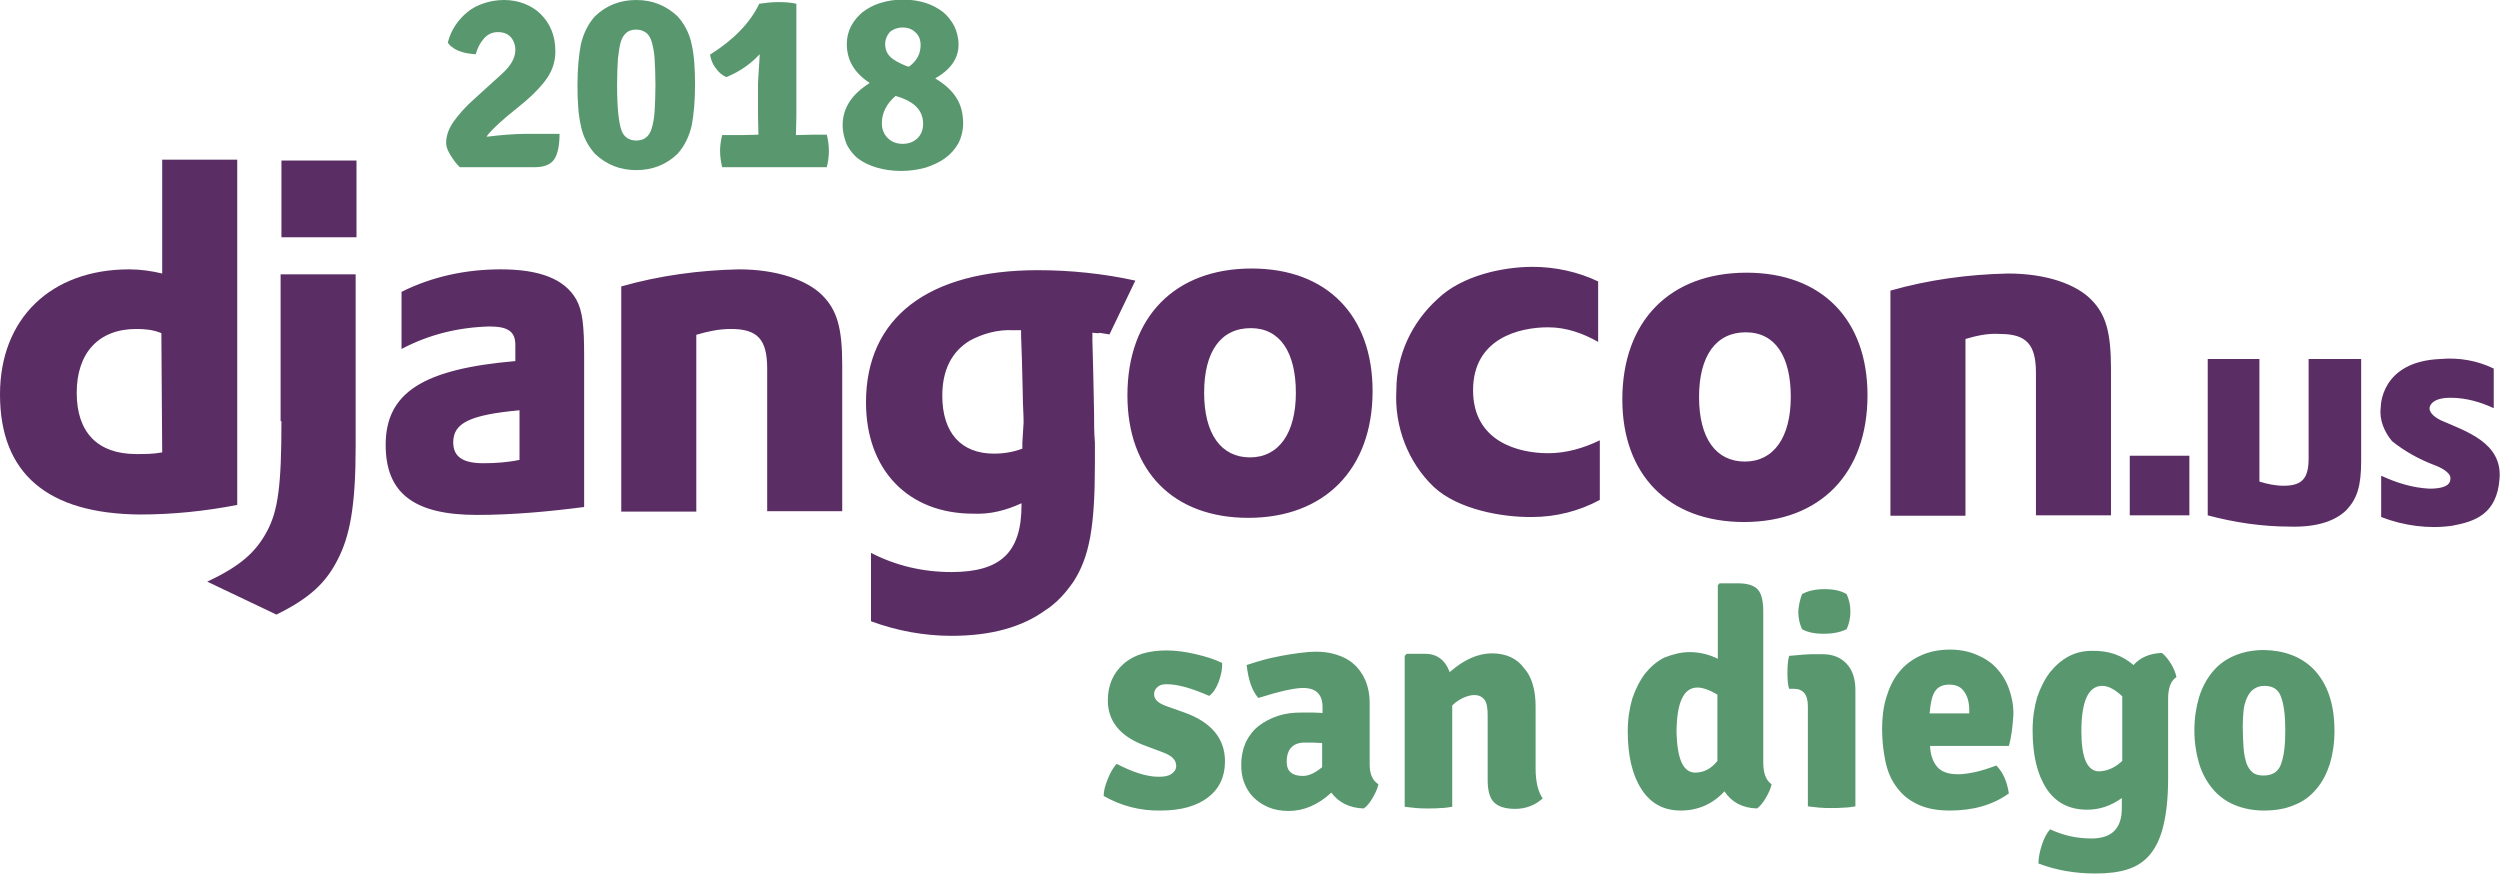
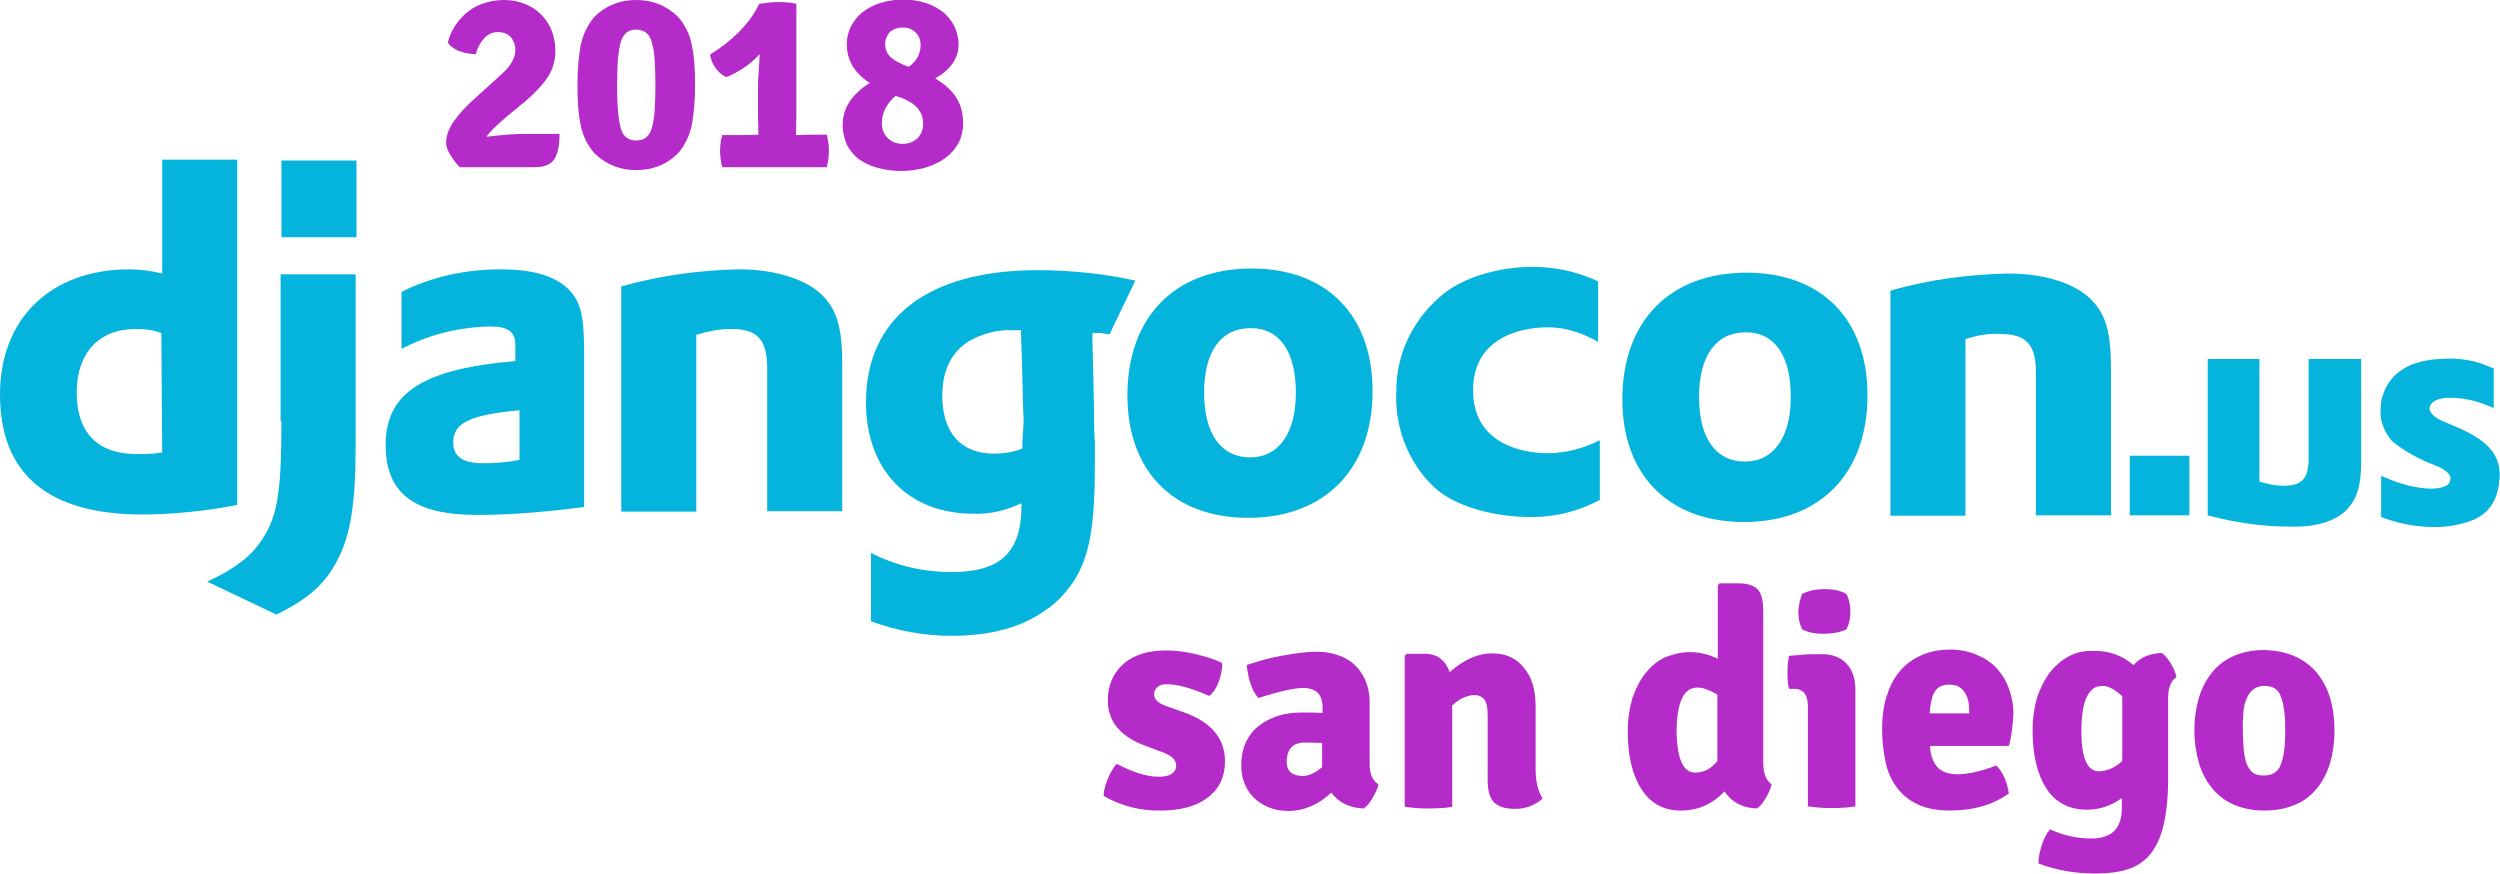
<svg xmlns="http://www.w3.org/2000/svg" viewBox="0 0 599.6 209.4">
-   <path fill="#59986f" d="M264.7 190.9c0-1.3.4-2.6 1-4.1.6-1.5 1.3-2.7 2.1-3.6 3.9 2 7.2 3.1 10.1 3.1 1.4 0 2.4-.2 3.1-.7s1.1-1.1 1.1-1.9c0-1.5-1.1-2.5-3.3-3.3l-4-1.5c-6.1-2.2-9.1-5.9-9.1-10.9 0-3.7 1.3-6.6 3.8-8.8 2.5-2.2 6-3.2 10.3-3.2 2.1 0 4.5.3 7 .9 2.6.6 4.7 1.3 6.3 2.1.1 1.4-.2 2.8-.8 4.5-.6 1.6-1.4 2.8-2.3 3.4-4.1-1.8-7.5-2.8-10.2-2.8-1 0-1.7.2-2.2.7-.5.4-.8 1-.8 1.7 0 1.2.9 2.1 2.8 2.8l4.5 1.6c6.4 2.3 9.7 6.2 9.7 11.7 0 3.6-1.3 6.5-4 8.6-2.7 2.1-6.5 3.2-11.4 3.2-4.9.1-9.5-1.1-13.7-3.5zM330.6 188.1c-.2 1-.7 2.1-1.4 3.3-.7 1.2-1.4 2-2.1 2.5-3.4-.1-6-1.4-7.8-3.8-3.1 2.9-6.6 4.4-10.2 4.4-1.9 0-3.5-.3-4.9-.9-1.4-.6-2.6-1.4-3.6-2.4s-1.7-2.2-2.2-3.5c-.5-1.3-.7-2.7-.7-4.2 0-2.1.4-3.9 1.1-5.5.8-1.6 1.8-2.9 3.1-3.9s2.8-1.8 4.6-2.4 3.6-.8 5.6-.8h2.9c.8 0 1.6.1 2.2.1v-1.4c0-3.1-1.6-4.6-4.7-4.6-2 0-5.6.8-10.7 2.4-1.5-1.7-2.4-4.3-2.8-7.9 1.2-.4 2.5-.8 3.9-1.2 1.4-.4 2.9-.7 4.4-1 1.5-.3 3-.5 4.4-.7 1.5-.2 2.8-.3 3.9-.3 1.7 0 3.3.2 4.9.7 1.6.5 3 1.2 4.1 2.2 1.2 1 2.1 2.3 2.8 3.8.7 1.6 1.1 3.5 1.1 5.6v14.7c0 2.4.7 3.9 2.1 4.8zm-22-5.4c0 2.3 1.3 3.4 3.9 3.4 1.4 0 2.9-.7 4.6-2.1v-5.8c-1 0-1.8-.1-2.4-.1h-1.5c-3-.1-4.6 1.5-4.6 4.6zM368.3 169.4v14.9c0 3.2.6 5.6 1.7 7.2-1.8 1.6-4 2.5-6.6 2.5-2.5 0-4.2-.6-5.2-1.7s-1.4-2.9-1.4-5.3v-15.5c0-1.6-.2-2.9-.7-3.6s-1.3-1.2-2.5-1.2c-.7 0-1.6.2-2.5.6-.9.4-1.9 1-2.8 1.9v24.3c-.8.1-1.7.3-2.7.3-1 .1-2 .1-3 .1s-2 0-3-.1-1.9-.2-2.7-.3v-36.2l.5-.5h4.3c3 0 4.9 1.5 6 4.4 3.4-3 6.8-4.5 10.1-4.5 3.4 0 6 1.2 7.7 3.5 1.9 2.1 2.8 5.3 2.8 9.2zM405.2 156.4c2.3 0 4.6.5 6.8 1.6v-17.6l.4-.5h4.4c2.3 0 3.9.5 4.8 1.5.9 1 1.3 2.8 1.3 5.3v36.2c0 2.6.7 4.3 2 5.2-.2 1-.7 2.1-1.4 3.3-.7 1.2-1.4 2-2.1 2.5-3.5-.1-6.1-1.5-7.8-4.1-2.9 3.1-6.4 4.6-10.5 4.6s-7.2-1.7-9.4-5.1c-2.2-3.4-3.3-8-3.3-13.9 0-2.9.4-5.5 1.1-7.9.8-2.3 1.8-4.3 3.1-6 1.3-1.6 2.8-2.9 4.6-3.8 2.1-.8 4-1.3 6-1.3zm1.4 28.9c2 0 3.8-.9 5.3-2.8v-15.9c-2-1.2-3.6-1.7-4.8-1.7-3.3 0-5 3.6-5 10.9.2 6.3 1.6 9.5 4.5 9.5zM445 165.5v27.9c-.8.1-1.7.3-2.7.3-1 .1-2 .1-3 .1s-2 0-3-.1-1.9-.2-2.7-.3v-24c0-2.8-1.1-4.2-3.4-4.2h-1.1c-.3-.9-.4-2.2-.4-3.8 0-1.6.1-3 .4-4.1 1.3-.1 2.4-.2 3.5-.3 1.1-.1 2-.1 2.9-.1h1.6c2.5 0 4.4.8 5.8 2.3s2.1 3.6 2.1 6.3zm-12.8-23c1.4-.8 3.2-1.2 5.4-1.2 2.3 0 4 .4 5.3 1.2.6 1.3.9 2.7.9 4.2s-.3 2.9-.9 4.2c-1.4.7-3.2 1.1-5.5 1.1s-4-.4-5.2-1.1c-.6-1.3-.9-2.7-.9-4.2.1-1.5.4-2.9.9-4.2zM481.8 178.9h-18.9c.1 2.2.7 3.8 1.7 5 1 1.2 2.7 1.8 5 1.8 1.2 0 2.5-.2 4-.5s3.3-.9 5.2-1.6c1.6 1.6 2.6 3.9 3 6.7-3.9 2.8-8.6 4.1-14.2 4.1-3.1 0-5.6-.5-7.7-1.5-2.1-1-3.7-2.3-5-4.1-1.3-1.7-2.2-3.8-2.7-6.2-.5-2.4-.8-5-.8-7.8 0-2.7.3-5.2 1-7.5s1.6-4.3 3-6c1.3-1.7 3-3 5.1-4 2.1-1 4.5-1.5 7.2-1.5 2.3 0 4.4.4 6.3 1.2 1.9.8 3.5 1.8 4.8 3.2 1.3 1.4 2.3 3 3 4.9.7 1.9 1.1 3.9 1.1 6.2-.2 3.1-.5 5.6-1.1 7.6zm-19-7.8h9.5v-.8c0-1.8-.4-3.3-1.2-4.4-.8-1.2-2-1.7-3.6-1.7-1.5 0-2.7.5-3.4 1.6-.7 1-1.1 2.8-1.3 5.3zM511.7 159.5c1.6-1.8 3.9-2.8 6.8-2.9.8.6 1.5 1.5 2.2 2.6.7 1.2 1.1 2.2 1.3 3.2-1.4.9-2 2.7-2 5.2v19.2c0 4.5-.4 8.1-1.1 11.1s-1.8 5.3-3.2 7c-1.4 1.7-3.2 2.9-5.4 3.6-2.2.7-4.7 1-7.7 1-5 0-9.5-.8-13.7-2.4 0-1.4.3-2.8.8-4.4.5-1.6 1.2-2.9 2-3.8 3.2 1.5 6.5 2.2 9.9 2.2 4.9 0 7.3-2.4 7.3-7.3v-2.4c-2.6 1.9-5.4 2.8-8.3 2.8-4.3 0-7.6-1.7-9.8-5.1-2.2-3.4-3.3-8-3.3-13.9 0-3 .4-5.6 1.1-8 .8-2.3 1.8-4.3 3.1-6 1.3-1.6 2.8-2.9 4.5-3.8 1.7-.9 3.5-1.3 5.5-1.3 4.1-.1 7.3 1.1 10 3.4zm-2.7 23V167c-1.7-1.6-3.3-2.5-4.8-2.5-3.3 0-5 3.6-5 10.9 0 6.4 1.4 9.6 4.3 9.6 2-.1 3.8-.9 5.5-2.5zM554.7 160.3c3.5 3.5 5.2 8.5 5.2 15 0 2.9-.4 5.5-1.1 7.9-.8 2.4-1.8 4.4-3.3 6.1-1.4 1.7-3.2 3-5.3 3.8-2.1.9-4.5 1.3-7.2 1.3s-5.1-.5-7.2-1.4c-2.1-.9-3.8-2.2-5.2-3.9-1.4-1.7-2.5-3.7-3.2-6.1-.7-2.4-1.1-5-1.1-7.8 0-2.9.4-5.5 1.1-7.9.7-2.3 1.8-4.4 3.2-6.1 1.4-1.7 3.1-3 5.2-3.9 2.1-.9 4.5-1.4 7.2-1.4 4.9.1 8.8 1.6 11.7 4.4zm-11.6 4.2c-1.1 0-1.9.3-2.6.8-.7.5-1.2 1.2-1.6 2.1-.4.9-.7 1.9-.8 3-.1 1.1-.2 2.4-.2 3.7 0 2 .1 3.8.2 5.3s.4 2.7.7 3.7c.4 1 .9 1.7 1.5 2.2.7.5 1.5.7 2.6.7 2.1 0 3.6-.9 4.2-2.8.7-1.9 1-4.5 1-8s-.3-6.1-1-8c-.6-1.8-1.9-2.7-4-2.7z" />
+   <path fill="#B52BC9" d="M264.7 190.9c0-1.3.4-2.6 1-4.1.6-1.5 1.3-2.7 2.1-3.6 3.9 2 7.2 3.1 10.1 3.1 1.4 0 2.4-.2 3.1-.7s1.1-1.1 1.1-1.9c0-1.5-1.1-2.5-3.3-3.3l-4-1.5c-6.1-2.2-9.1-5.9-9.1-10.9 0-3.7 1.3-6.6 3.8-8.8 2.5-2.2 6-3.2 10.3-3.2 2.1 0 4.5.3 7 .9 2.6.6 4.7 1.3 6.3 2.1.1 1.4-.2 2.8-.8 4.5-.6 1.6-1.4 2.8-2.3 3.4-4.1-1.8-7.5-2.8-10.2-2.8-1 0-1.7.2-2.2.7-.5.4-.8 1-.8 1.7 0 1.2.9 2.1 2.8 2.8l4.5 1.6c6.4 2.3 9.7 6.2 9.7 11.7 0 3.6-1.3 6.5-4 8.6-2.7 2.1-6.5 3.2-11.4 3.2-4.9.1-9.5-1.1-13.7-3.5zM330.6 188.1c-.2 1-.7 2.1-1.4 3.3-.7 1.2-1.4 2-2.1 2.5-3.4-.1-6-1.4-7.8-3.8-3.1 2.9-6.6 4.4-10.2 4.4-1.9 0-3.5-.3-4.9-.9-1.4-.6-2.6-1.4-3.6-2.4s-1.7-2.2-2.2-3.5c-.5-1.3-.7-2.7-.7-4.2 0-2.1.4-3.9 1.1-5.5.8-1.6 1.8-2.9 3.1-3.9s2.8-1.8 4.6-2.4 3.6-.8 5.6-.8h2.9c.8 0 1.6.1 2.2.1v-1.4c0-3.1-1.6-4.6-4.7-4.6-2 0-5.6.8-10.7 2.4-1.5-1.7-2.4-4.3-2.8-7.9 1.2-.4 2.5-.8 3.9-1.2 1.4-.4 2.9-.7 4.4-1 1.5-.3 3-.5 4.4-.7 1.5-.2 2.8-.3 3.9-.3 1.7 0 3.3.2 4.9.7 1.6.5 3 1.2 4.1 2.2 1.2 1 2.1 2.3 2.8 3.8.7 1.6 1.1 3.5 1.1 5.6v14.7c0 2.4.7 3.9 2.1 4.8zm-22-5.4c0 2.3 1.3 3.4 3.9 3.4 1.4 0 2.9-.7 4.6-2.1v-5.8c-1 0-1.8-.1-2.4-.1h-1.5c-3-.1-4.6 1.5-4.6 4.6zM368.3 169.4v14.9c0 3.2.6 5.6 1.7 7.2-1.8 1.6-4 2.5-6.6 2.5-2.5 0-4.2-.6-5.2-1.7s-1.4-2.9-1.4-5.3v-15.5c0-1.6-.2-2.9-.7-3.6s-1.3-1.2-2.5-1.2c-.7 0-1.6.2-2.5.6-.9.4-1.9 1-2.8 1.9v24.3c-.8.1-1.7.3-2.7.3-1 .1-2 .1-3 .1s-2 0-3-.1-1.9-.2-2.7-.3v-36.2l.5-.5h4.3c3 0 4.9 1.5 6 4.4 3.4-3 6.8-4.5 10.1-4.5 3.4 0 6 1.2 7.7 3.5 1.9 2.1 2.8 5.3 2.8 9.2zM405.2 156.4c2.3 0 4.6.5 6.8 1.6v-17.6l.4-.5h4.4c2.3 0 3.9.5 4.8 1.5.9 1 1.3 2.8 1.3 5.3v36.2c0 2.6.7 4.3 2 5.2-.2 1-.7 2.1-1.4 3.3-.7 1.2-1.4 2-2.1 2.5-3.5-.1-6.1-1.5-7.8-4.1-2.9 3.1-6.4 4.6-10.5 4.6s-7.2-1.7-9.4-5.1c-2.2-3.4-3.3-8-3.3-13.9 0-2.9.4-5.5 1.1-7.9.8-2.3 1.8-4.3 3.1-6 1.3-1.6 2.8-2.9 4.6-3.8 2.1-.8 4-1.3 6-1.3zm1.4 28.9c2 0 3.8-.9 5.3-2.8v-15.9c-2-1.2-3.6-1.7-4.8-1.7-3.3 0-5 3.6-5 10.9.2 6.3 1.6 9.5 4.5 9.5zM445 165.5v27.9c-.8.1-1.7.3-2.7.3-1 .1-2 .1-3 .1s-2 0-3-.1-1.9-.2-2.7-.3v-24c0-2.8-1.1-4.2-3.4-4.2h-1.1c-.3-.9-.4-2.2-.4-3.8 0-1.6.1-3 .4-4.1 1.3-.1 2.4-.2 3.5-.3 1.1-.1 2-.1 2.9-.1h1.6c2.5 0 4.4.8 5.8 2.3s2.1 3.6 2.1 6.3zm-12.8-23c1.4-.8 3.2-1.2 5.4-1.2 2.3 0 4 .4 5.3 1.2.6 1.3.9 2.7.9 4.2s-.3 2.9-.9 4.2c-1.4.7-3.2 1.1-5.5 1.1s-4-.4-5.2-1.1c-.6-1.3-.9-2.7-.9-4.2.1-1.5.4-2.9.9-4.2zM481.8 178.9h-18.9c.1 2.2.7 3.8 1.7 5 1 1.2 2.7 1.8 5 1.8 1.2 0 2.5-.2 4-.5s3.3-.9 5.2-1.6c1.6 1.6 2.6 3.9 3 6.7-3.9 2.8-8.6 4.1-14.2 4.1-3.1 0-5.6-.5-7.7-1.5-2.1-1-3.7-2.3-5-4.1-1.3-1.7-2.2-3.8-2.7-6.2-.5-2.4-.8-5-.8-7.8 0-2.7.3-5.2 1-7.5s1.6-4.3 3-6c1.3-1.7 3-3 5.1-4 2.1-1 4.5-1.5 7.2-1.5 2.3 0 4.4.4 6.3 1.2 1.9.8 3.5 1.8 4.8 3.2 1.3 1.4 2.3 3 3 4.9.7 1.9 1.1 3.9 1.1 6.2-.2 3.1-.5 5.6-1.1 7.6zm-19-7.8h9.5v-.8c0-1.8-.4-3.3-1.2-4.4-.8-1.2-2-1.7-3.6-1.7-1.5 0-2.7.5-3.4 1.6-.7 1-1.1 2.8-1.3 5.3zM511.7 159.5c1.6-1.8 3.9-2.8 6.8-2.9.8.6 1.5 1.5 2.2 2.6.7 1.2 1.1 2.2 1.3 3.2-1.4.9-2 2.7-2 5.2v19.2c0 4.5-.4 8.1-1.1 11.1s-1.8 5.3-3.2 7c-1.4 1.7-3.2 2.9-5.4 3.6-2.2.7-4.7 1-7.7 1-5 0-9.5-.8-13.7-2.4 0-1.4.3-2.8.8-4.4.5-1.6 1.2-2.9 2-3.8 3.2 1.5 6.5 2.2 9.9 2.2 4.9 0 7.3-2.4 7.3-7.3v-2.4c-2.6 1.9-5.4 2.8-8.3 2.8-4.3 0-7.6-1.7-9.8-5.1-2.2-3.4-3.3-8-3.3-13.9 0-3 .4-5.6 1.1-8 .8-2.3 1.8-4.3 3.1-6 1.3-1.6 2.8-2.9 4.5-3.8 1.7-.9 3.5-1.3 5.5-1.3 4.1-.1 7.3 1.1 10 3.4zm-2.7 23V167c-1.7-1.6-3.3-2.5-4.8-2.5-3.3 0-5 3.6-5 10.9 0 6.4 1.4 9.6 4.3 9.6 2-.1 3.8-.9 5.5-2.5zM554.7 160.3c3.5 3.5 5.2 8.5 5.2 15 0 2.9-.4 5.5-1.1 7.9-.8 2.4-1.8 4.4-3.3 6.1-1.4 1.7-3.2 3-5.3 3.8-2.1.9-4.5 1.3-7.2 1.3s-5.1-.5-7.2-1.4c-2.1-.9-3.8-2.2-5.2-3.9-1.4-1.7-2.5-3.7-3.2-6.1-.7-2.4-1.1-5-1.1-7.8 0-2.9.4-5.5 1.1-7.9.7-2.3 1.8-4.4 3.2-6.1 1.4-1.7 3.1-3 5.2-3.9 2.1-.9 4.5-1.4 7.2-1.4 4.9.1 8.8 1.6 11.7 4.4zm-11.6 4.2c-1.1 0-1.9.3-2.6.8-.7.5-1.2 1.2-1.6 2.1-.4.9-.7 1.9-.8 3-.1 1.1-.2 2.4-.2 3.7 0 2 .1 3.8.2 5.3s.4 2.7.7 3.7c.4 1 .9 1.7 1.5 2.2.7.5 1.5.7 2.6.7 2.1 0 3.6-.9 4.2-2.8.7-1.9 1-4.5 1-8s-.3-6.1-1-8c-.6-1.8-1.9-2.7-4-2.7z" />
  <g>
-     <path fill="#5b2d65" d="M67.5 38.5h18v18.4h-18V38.5zm-10.6-.2h-18v27.3c-2.5-.6-5.2-1-7.9-1-18.8 0-31 11.8-31 30 0 19 11.4 28.6 33.5 28.8 7.9 0 15.7-.8 23.4-2.3V38.3zm-18 70.2c-2.1.4-4.1.4-6.2.4-9.3 0-14.3-5.2-14.3-14.7s5.2-15.3 14.3-15.3c2.1 0 4.1.2 6 1l.2 28.6z" />
-     <path fill="#5b2d65" d="M67.5 101c0 15.5-.8 21.5-3.5 26.5s-6.4 8.3-14.3 12l16.6 7.9c7.9-3.9 11.8-7.5 14.7-13.2 2.9-5.6 4.3-12.8 4.3-27.1V65.8h-18V101h.2zm52.6-36.4c-8.3 0-16.4 1.7-23.8 5.4v13.7c6.6-3.5 13.7-5.2 21.1-5.4 4.4 0 6.2 1.2 6.2 4.4v3.9c-22 1.9-31.1 7.5-31.1 20.1 0 11.6 6.8 16.8 21.9 16.8 8.5 0 17.2-.8 25.7-1.9V85.3c0-7.3-.4-10.8-1.9-13.5-2.8-4.9-8.8-7.2-18.1-7.2zm4.5 45.7c-2.9.6-5.8.8-8.7.8-4.8 0-7.2-1.5-7.2-5 0-4.6 3.9-6.6 15.9-7.7v11.9zm174.8 13.9c18.2 0 29.8-11.6 29.8-30.4 0-18.2-11-29.4-29-29.4-18.4 0-29.8 11.6-29.8 30.4 0 18.2 11 29.4 29 29.4zm.6-45.5c7 0 10.8 5.8 10.8 15.5s-4.1 15.5-11 15.5-11-5.6-11-15.5 4-15.5 11.2-15.5zm-27.7-11.4c-7.7-1.7-15.7-2.5-23.4-2.5-26.3 0-41.2 11.4-41.2 31.7 0 16.2 10.1 26.7 25.7 26.7 4.1.2 7.9-.8 11.6-2.5v.4c0 11.4-5 16.1-16.8 16.1-6.8 0-13.3-1.5-19.3-4.6V149c6.2 2.3 12.8 3.5 19.3 3.5 9.5 0 17-2.1 22.6-6.2 1-.6 1.9-1.4 2.7-2.1 1.5-1.4 2.7-2.9 3.9-4.6 3.9-6 5.2-13.2 5.2-28.4v-5c-.2-2.5-.2-4.8-.2-7.3l-.2-9.7-.2-7.5v-1.9c3.7.4-.8-.4 4.1.4l6.2-12.9zm-27.1 38.9v1.4c-2.1.8-4.4 1.2-6.8 1.2-7.9 0-12.4-5-12.4-13.9 0-6.2 2.3-10.6 6.6-13.2 3.1-1.7 6.8-2.7 10.4-2.5h1.9v1.4l.2 5.8.2 8.1c0 2.5.2 4.8.2 6.8l-.3 4.9zm-68-41.6c-9.5.2-19.1 1.5-28.2 4.1v54h18V80.3c2.7-.8 5.4-1.4 8.3-1.4 6.4 0 8.7 2.5 8.7 9.5v34.2h18v-35c0-8.9-1.2-13.2-4.8-16.8s-10.8-6.2-20-6.2zm270.7 30.2c0-18.2-11-29.4-29-29.4-18.4 0-29.8 11.6-29.8 30.4 0 18 11 29.4 29.2 29.4s29.6-11.6 29.6-30.4zm-40.4.4c0-9.9 4.1-15.5 11.2-15.5s10.8 5.8 10.8 15.5-4.1 15.5-11 15.5-11-5.5-11-15.5zm80.8-5.8v34.2h18v-35c0-8.9-1.2-13.2-4.8-16.8s-10.6-6.2-19.9-6.2c-9.5.2-19.1 1.5-28.2 4.1v54h18V81.3c2.7-.8 5.4-1.4 8.3-1.2 6.3 0 8.6 2.5 8.6 9.3zm74.5 32.9c2.5-2.7 3.5-5.6 3.5-11.8V86.1h-12.6v23.8c0 4.8-1.5 6.6-6 6.6-1.9 0-3.9-.4-5.8-1V86.1h-12.4v37.5c6.4 1.7 13 2.7 19.7 2.7 6.3.2 10.9-1.3 13.6-4zm-218.9-5.5c5.8 5.4 16.4 7.3 23.6 7.2 5.6 0 11.2-1.4 16.2-4.1v-14.3c-3.9 1.9-8.1 3.1-12.4 3.1-7 0-18-2.7-18-15.1s11-15.1 18-15.1c4.3 0 8.3 1.4 12 3.5V67.5c-4.8-2.3-10.3-3.5-15.7-3.5-7.2 0-17 2.1-22.8 7.7-6.2 5.6-9.9 13.5-9.9 21.9-.5 8.7 2.8 17.3 9 23.2zm241.5-16c-2.9-1.4-2.7-2.9-2.7-2.9s0-2.5 5-2.5c3.7 0 7.2 1 10.4 2.5v-9.5c-3.9-1.9-8.3-2.7-12.8-2.3-14.5.6-14.3 11.6-14.3 11.6-.4 2.9.8 5.8 2.7 8.1 3.1 2.5 6.6 4.4 10.3 5.8 2.7 1 3.7 2.3 3.7 2.9s.4 2.7-5 2.7c-4.1-.2-7.9-1.4-11.6-3.1v9.9c5.4 2.1 11.4 2.9 17 2.1 5.4-1 10.8-2.7 11.4-11.4.6-8.5-7.9-11.2-14.1-13.9zm-74.6 8.5h14.3v14.3h-14.3v-14.3z" />
+     <path fill="#05B4DD" d="M67.5 38.5h18v18.4h-18V38.5zm-10.6-.2h-18v27.3c-2.5-.6-5.2-1-7.9-1-18.8 0-31 11.8-31 30 0 19 11.4 28.6 33.5 28.8 7.9 0 15.7-.8 23.4-2.3V38.3zm-18 70.2c-2.1.4-4.1.4-6.2.4-9.3 0-14.3-5.2-14.3-14.7s5.2-15.3 14.3-15.3c2.1 0 4.1.2 6 1l.2 28.6z" />
+     <path fill="#05B4DD" d="M67.5 101c0 15.5-.8 21.5-3.5 26.5s-6.4 8.3-14.3 12l16.6 7.9c7.9-3.9 11.8-7.5 14.7-13.2 2.9-5.6 4.3-12.8 4.3-27.1V65.8h-18V101h.2zm52.6-36.4c-8.3 0-16.4 1.7-23.8 5.4v13.7c6.6-3.5 13.7-5.2 21.1-5.4 4.4 0 6.2 1.2 6.2 4.4v3.9c-22 1.9-31.1 7.5-31.1 20.1 0 11.6 6.8 16.8 21.9 16.8 8.5 0 17.2-.8 25.7-1.9V85.3c0-7.3-.4-10.8-1.9-13.5-2.8-4.9-8.8-7.2-18.1-7.2zm4.5 45.7c-2.9.6-5.8.8-8.7.8-4.8 0-7.2-1.5-7.2-5 0-4.6 3.9-6.6 15.9-7.7v11.9zm174.8 13.9c18.2 0 29.8-11.6 29.8-30.4 0-18.2-11-29.4-29-29.4-18.4 0-29.8 11.6-29.8 30.4 0 18.2 11 29.4 29 29.4zm.6-45.5c7 0 10.8 5.8 10.8 15.5s-4.1 15.5-11 15.5-11-5.6-11-15.5 4-15.5 11.2-15.5zm-27.7-11.4c-7.7-1.7-15.7-2.5-23.4-2.5-26.3 0-41.2 11.4-41.2 31.7 0 16.2 10.1 26.7 25.7 26.7 4.1.2 7.9-.8 11.6-2.5v.4c0 11.4-5 16.1-16.8 16.1-6.8 0-13.3-1.5-19.3-4.6V149c6.2 2.3 12.8 3.5 19.3 3.5 9.5 0 17-2.1 22.6-6.2 1-.6 1.9-1.4 2.7-2.1 1.5-1.4 2.7-2.9 3.9-4.6 3.9-6 5.2-13.2 5.2-28.4v-5c-.2-2.5-.2-4.8-.2-7.3l-.2-9.7-.2-7.5v-1.9c3.7.4-.8-.4 4.1.4l6.2-12.9zm-27.1 38.9v1.4c-2.1.8-4.4 1.2-6.8 1.2-7.9 0-12.4-5-12.4-13.9 0-6.2 2.3-10.6 6.6-13.2 3.1-1.7 6.8-2.7 10.4-2.5h1.9v1.4l.2 5.8.2 8.1c0 2.5.2 4.8.2 6.8l-.3 4.9zm-68-41.6c-9.5.2-19.1 1.5-28.2 4.1v54h18V80.3c2.7-.8 5.4-1.4 8.3-1.4 6.4 0 8.7 2.5 8.7 9.5v34.2h18v-35c0-8.9-1.2-13.2-4.8-16.8s-10.8-6.2-20-6.2zm270.7 30.2c0-18.2-11-29.4-29-29.4-18.4 0-29.8 11.6-29.8 30.4 0 18 11 29.4 29.2 29.4s29.6-11.6 29.6-30.4zm-40.4.4c0-9.9 4.1-15.5 11.2-15.5s10.8 5.8 10.8 15.5-4.1 15.5-11 15.5-11-5.5-11-15.5zm80.8-5.8v34.2h18v-35c0-8.9-1.2-13.2-4.8-16.8s-10.6-6.2-19.9-6.2c-9.5.2-19.1 1.5-28.2 4.1v54h18V81.3c2.7-.8 5.4-1.4 8.3-1.2 6.3 0 8.6 2.5 8.6 9.3zm74.5 32.9c2.5-2.7 3.5-5.6 3.5-11.8V86.1h-12.6v23.8c0 4.8-1.5 6.6-6 6.6-1.9 0-3.9-.4-5.8-1V86.1h-12.4v37.5c6.4 1.7 13 2.7 19.7 2.7 6.3.2 10.9-1.3 13.6-4zm-218.9-5.5c5.8 5.4 16.4 7.3 23.6 7.2 5.6 0 11.2-1.4 16.2-4.1v-14.3c-3.9 1.9-8.1 3.1-12.4 3.1-7 0-18-2.7-18-15.1s11-15.1 18-15.1c4.3 0 8.3 1.4 12 3.5V67.5c-4.8-2.3-10.3-3.5-15.7-3.5-7.2 0-17 2.1-22.8 7.7-6.2 5.6-9.9 13.5-9.9 21.9-.5 8.7 2.8 17.3 9 23.2zm241.5-16c-2.9-1.4-2.7-2.9-2.7-2.9s0-2.5 5-2.5c3.7 0 7.2 1 10.4 2.5v-9.5c-3.9-1.9-8.3-2.7-12.8-2.3-14.5.6-14.3 11.6-14.3 11.6-.4 2.9.8 5.8 2.7 8.1 3.1 2.5 6.6 4.4 10.3 5.8 2.7 1 3.7 2.3 3.7 2.9s.4 2.7-5 2.7c-4.1-.2-7.9-1.4-11.6-3.1v9.9c5.4 2.1 11.4 2.9 17 2.1 5.4-1 10.8-2.7 11.4-11.4.6-8.5-7.9-11.2-14.1-13.9zm-74.6 8.5h14.3v14.3h-14.3v-14.3z" />
  </g>
  <g>
-     <path fill="#59986f" d="M134.2 32c0 2.8-.4 4.8-1.2 6.1-.8 1.3-2.4 2-4.7 2h-18c-.8-.7-1.5-1.7-2.2-2.8-.7-1.1-1.1-2.1-1.1-3 0-1.6.5-3.2 1.7-5 1.2-1.7 2.9-3.7 5.2-5.7l6.5-5.9c2.1-1.9 3.2-3.8 3.2-5.7 0-1.2-.4-2.3-1.1-3.1-.7-.8-1.8-1.2-3.1-1.2s-2.4.5-3.3 1.5c-.9 1-1.6 2.3-2 3.8-.6 0-1.2-.1-1.9-.2s-1.3-.3-1.9-.5c-.6-.2-1.2-.5-1.7-.9-.5-.3-.9-.7-1.2-1.2.4-1.5 1-2.9 1.8-4.1s1.8-2.3 2.9-3.2c1.1-.9 2.4-1.6 3.9-2.1s3.1-.8 4.9-.8c1.7 0 3.4.3 4.9.9 1.5.6 2.8 1.4 3.9 2.5s2 2.4 2.6 3.9c.6 1.5.9 3.2.9 5 0 2.4-.7 4.5-1.9 6.3s-3 3.7-5.3 5.7l-4.4 3.6c-2.8 2.4-4.4 4-4.9 4.9 1.7-.2 3.4-.4 4.9-.5 1.5-.1 3-.2 4.3-.2h8.3zM142.7 3.9c2.7-2.6 6-3.9 9.9-3.9s7.1 1.3 9.9 3.9c1.7 1.9 2.9 4.2 3.4 6.8.6 2.6.8 5.9.8 9.7 0 3.8-.3 7-.8 9.7-.6 2.6-1.7 4.9-3.4 6.8-2.7 2.6-6 3.9-9.9 3.9s-7.1-1.3-9.9-3.9c-1.7-1.9-2.9-4.2-3.4-6.8-.6-2.6-.8-5.9-.8-9.7 0-3.8.3-7 .8-9.7.6-2.6 1.7-4.9 3.4-6.8zm6.4 27.5c.6 1.5 1.8 2.3 3.5 2.3.9 0 1.7-.2 2.3-.7.6-.4 1.1-1.2 1.4-2.2.3-1 .6-2.4.7-4.1.1-1.7.2-3.8.2-6.3s-.1-4.6-.2-6.3c-.1-1.7-.4-3-.7-4.1-.3-1-.8-1.8-1.4-2.2-.6-.4-1.3-.7-2.3-.7-.9 0-1.7.2-2.3.7s-1.1 1.2-1.4 2.2c-.3 1-.5 2.4-.7 4.1-.1 1.7-.2 3.8-.2 6.3 0 5.5.4 9.1 1.1 11zM181.9 32.3l-.1-4.5V20c0-.6.1-1.7.2-3.4s.2-2.9.2-3.6c-2.1 2.3-4.8 4.2-8 5.5-.9-.4-1.8-1.1-2.5-2.1-.8-1-1.2-2.1-1.4-3.3 5.6-3.5 9.6-7.6 11.8-12.2 1.4-.2 2.9-.4 4.5-.4s3.1.1 4.4.4v27l-.1 4.5 4.1-.1h3.3c.3 1.2.5 2.5.5 3.9a16 16 0 0 1-.5 3.9h-25.1c-.3-1.3-.5-2.6-.5-3.9s.2-2.6.5-3.8h4.9l3.8-.1zM202.1 30c0-4.1 2.2-7.4 6.5-10.1-3.7-2.4-5.5-5.5-5.5-9.3 0-1.5.3-2.9 1-4.3.7-1.3 1.6-2.4 2.8-3.4 1.2-.9 2.6-1.7 4.3-2.2 1.6-.5 3.4-.8 5.4-.8 2 0 3.8.3 5.4.8s3 1.3 4.2 2.2c1.1.9 2 2.1 2.7 3.4.6 1.3 1 2.8 1 4.4 0 3.3-1.9 6-5.6 8.1 2.3 1.4 4 2.9 5.1 4.7 1.1 1.7 1.6 3.8 1.6 6.1 0 1.7-.4 3.3-1.1 4.7-.8 1.4-1.8 2.6-3.2 3.6-1.3 1-2.9 1.7-4.7 2.3-1.8.5-3.8.8-5.9.8-2.1 0-4.1-.3-5.8-.8-1.7-.5-3.2-1.2-4.4-2.1s-2.1-2.1-2.8-3.4c-.6-1.5-1-3-1-4.7zm14.2-6.5l-1.5-.5c-2.2 1.9-3.3 4.1-3.3 6.6 0 1.4.5 2.6 1.4 3.5.9.9 2.1 1.4 3.6 1.4s2.7-.5 3.6-1.4c.9-.9 1.3-2.1 1.3-3.4 0-2.9-1.7-4.9-5.1-6.2zm-4-12.9c0 1.2.4 2.2 1.2 3 .8.8 2.1 1.5 3.8 2.2l.7.2c1.9-1.4 2.8-3.1 2.8-5.2 0-1.2-.4-2.3-1.2-3-.8-.8-1.8-1.2-3.1-1.2-1.2 0-2.3.4-3.1 1.1-.7.8-1.1 1.8-1.1 2.9z" />
+     <path fill="#B52BC9" d="M134.2 32c0 2.8-.4 4.8-1.2 6.1-.8 1.3-2.4 2-4.7 2h-18c-.8-.7-1.5-1.7-2.2-2.8-.7-1.1-1.1-2.1-1.1-3 0-1.6.5-3.2 1.7-5 1.2-1.7 2.9-3.7 5.2-5.7l6.5-5.9c2.1-1.9 3.2-3.8 3.2-5.7 0-1.2-.4-2.3-1.1-3.1-.7-.8-1.8-1.2-3.1-1.2s-2.4.5-3.3 1.5c-.9 1-1.6 2.3-2 3.8-.6 0-1.2-.1-1.9-.2s-1.3-.3-1.9-.5c-.6-.2-1.2-.5-1.7-.9-.5-.3-.9-.7-1.2-1.2.4-1.5 1-2.9 1.8-4.1s1.8-2.3 2.9-3.2c1.1-.9 2.4-1.6 3.9-2.1s3.1-.8 4.9-.8c1.7 0 3.4.3 4.9.9 1.5.6 2.8 1.4 3.9 2.5s2 2.4 2.6 3.9c.6 1.5.9 3.2.9 5 0 2.4-.7 4.5-1.9 6.3s-3 3.7-5.3 5.7l-4.4 3.6c-2.8 2.4-4.4 4-4.9 4.9 1.7-.2 3.4-.4 4.9-.5 1.5-.1 3-.2 4.3-.2h8.3zM142.7 3.9c2.7-2.6 6-3.9 9.9-3.9s7.1 1.3 9.9 3.9c1.7 1.9 2.9 4.2 3.4 6.8.6 2.6.8 5.9.8 9.7 0 3.8-.3 7-.8 9.7-.6 2.6-1.7 4.9-3.4 6.8-2.7 2.6-6 3.9-9.9 3.9s-7.1-1.3-9.9-3.9c-1.7-1.9-2.9-4.2-3.4-6.8-.6-2.6-.8-5.9-.8-9.7 0-3.8.3-7 .8-9.7.6-2.6 1.7-4.9 3.4-6.8zm6.4 27.5c.6 1.5 1.8 2.3 3.5 2.3.9 0 1.7-.2 2.3-.7.6-.4 1.1-1.2 1.4-2.2.3-1 .6-2.4.7-4.1.1-1.7.2-3.8.2-6.3s-.1-4.6-.2-6.3c-.1-1.7-.4-3-.7-4.1-.3-1-.8-1.8-1.4-2.2-.6-.4-1.3-.7-2.3-.7-.9 0-1.7.2-2.3.7s-1.1 1.2-1.4 2.2c-.3 1-.5 2.4-.7 4.1-.1 1.7-.2 3.8-.2 6.3 0 5.5.4 9.1 1.1 11zM181.9 32.3l-.1-4.5V20c0-.6.1-1.7.2-3.4s.2-2.9.2-3.6c-2.1 2.3-4.8 4.2-8 5.5-.9-.4-1.8-1.1-2.5-2.1-.8-1-1.2-2.1-1.4-3.3 5.6-3.5 9.6-7.6 11.8-12.2 1.4-.2 2.9-.4 4.5-.4s3.1.1 4.4.4v27l-.1 4.5 4.1-.1h3.3c.3 1.2.5 2.5.5 3.9a16 16 0 0 1-.5 3.9h-25.1c-.3-1.3-.5-2.6-.5-3.9s.2-2.6.5-3.8h4.9l3.8-.1zM202.1 30c0-4.1 2.2-7.4 6.5-10.1-3.7-2.4-5.5-5.5-5.5-9.3 0-1.5.3-2.9 1-4.3.7-1.3 1.6-2.4 2.8-3.4 1.2-.9 2.6-1.7 4.3-2.2 1.6-.5 3.4-.8 5.4-.8 2 0 3.8.3 5.4.8s3 1.3 4.2 2.2c1.1.9 2 2.1 2.7 3.4.6 1.3 1 2.8 1 4.4 0 3.3-1.9 6-5.6 8.1 2.3 1.4 4 2.9 5.1 4.7 1.1 1.7 1.6 3.8 1.6 6.1 0 1.7-.4 3.3-1.1 4.7-.8 1.4-1.8 2.6-3.2 3.6-1.3 1-2.9 1.7-4.7 2.3-1.8.5-3.8.8-5.9.8-2.1 0-4.1-.3-5.8-.8-1.7-.5-3.2-1.2-4.4-2.1s-2.1-2.1-2.8-3.4c-.6-1.5-1-3-1-4.7zm14.2-6.5l-1.5-.5c-2.2 1.9-3.3 4.1-3.3 6.6 0 1.4.5 2.6 1.4 3.5.9.9 2.1 1.4 3.6 1.4s2.7-.5 3.6-1.4c.9-.9 1.3-2.1 1.3-3.4 0-2.9-1.7-4.9-5.1-6.2zm-4-12.9c0 1.2.4 2.2 1.2 3 .8.8 2.1 1.5 3.8 2.2l.7.2c1.9-1.4 2.8-3.1 2.8-5.2 0-1.2-.4-2.3-1.2-3-.8-.8-1.8-1.2-3.1-1.2-1.2 0-2.3.4-3.1 1.1-.7.8-1.1 1.8-1.1 2.9z" />
  </g>
</svg>
